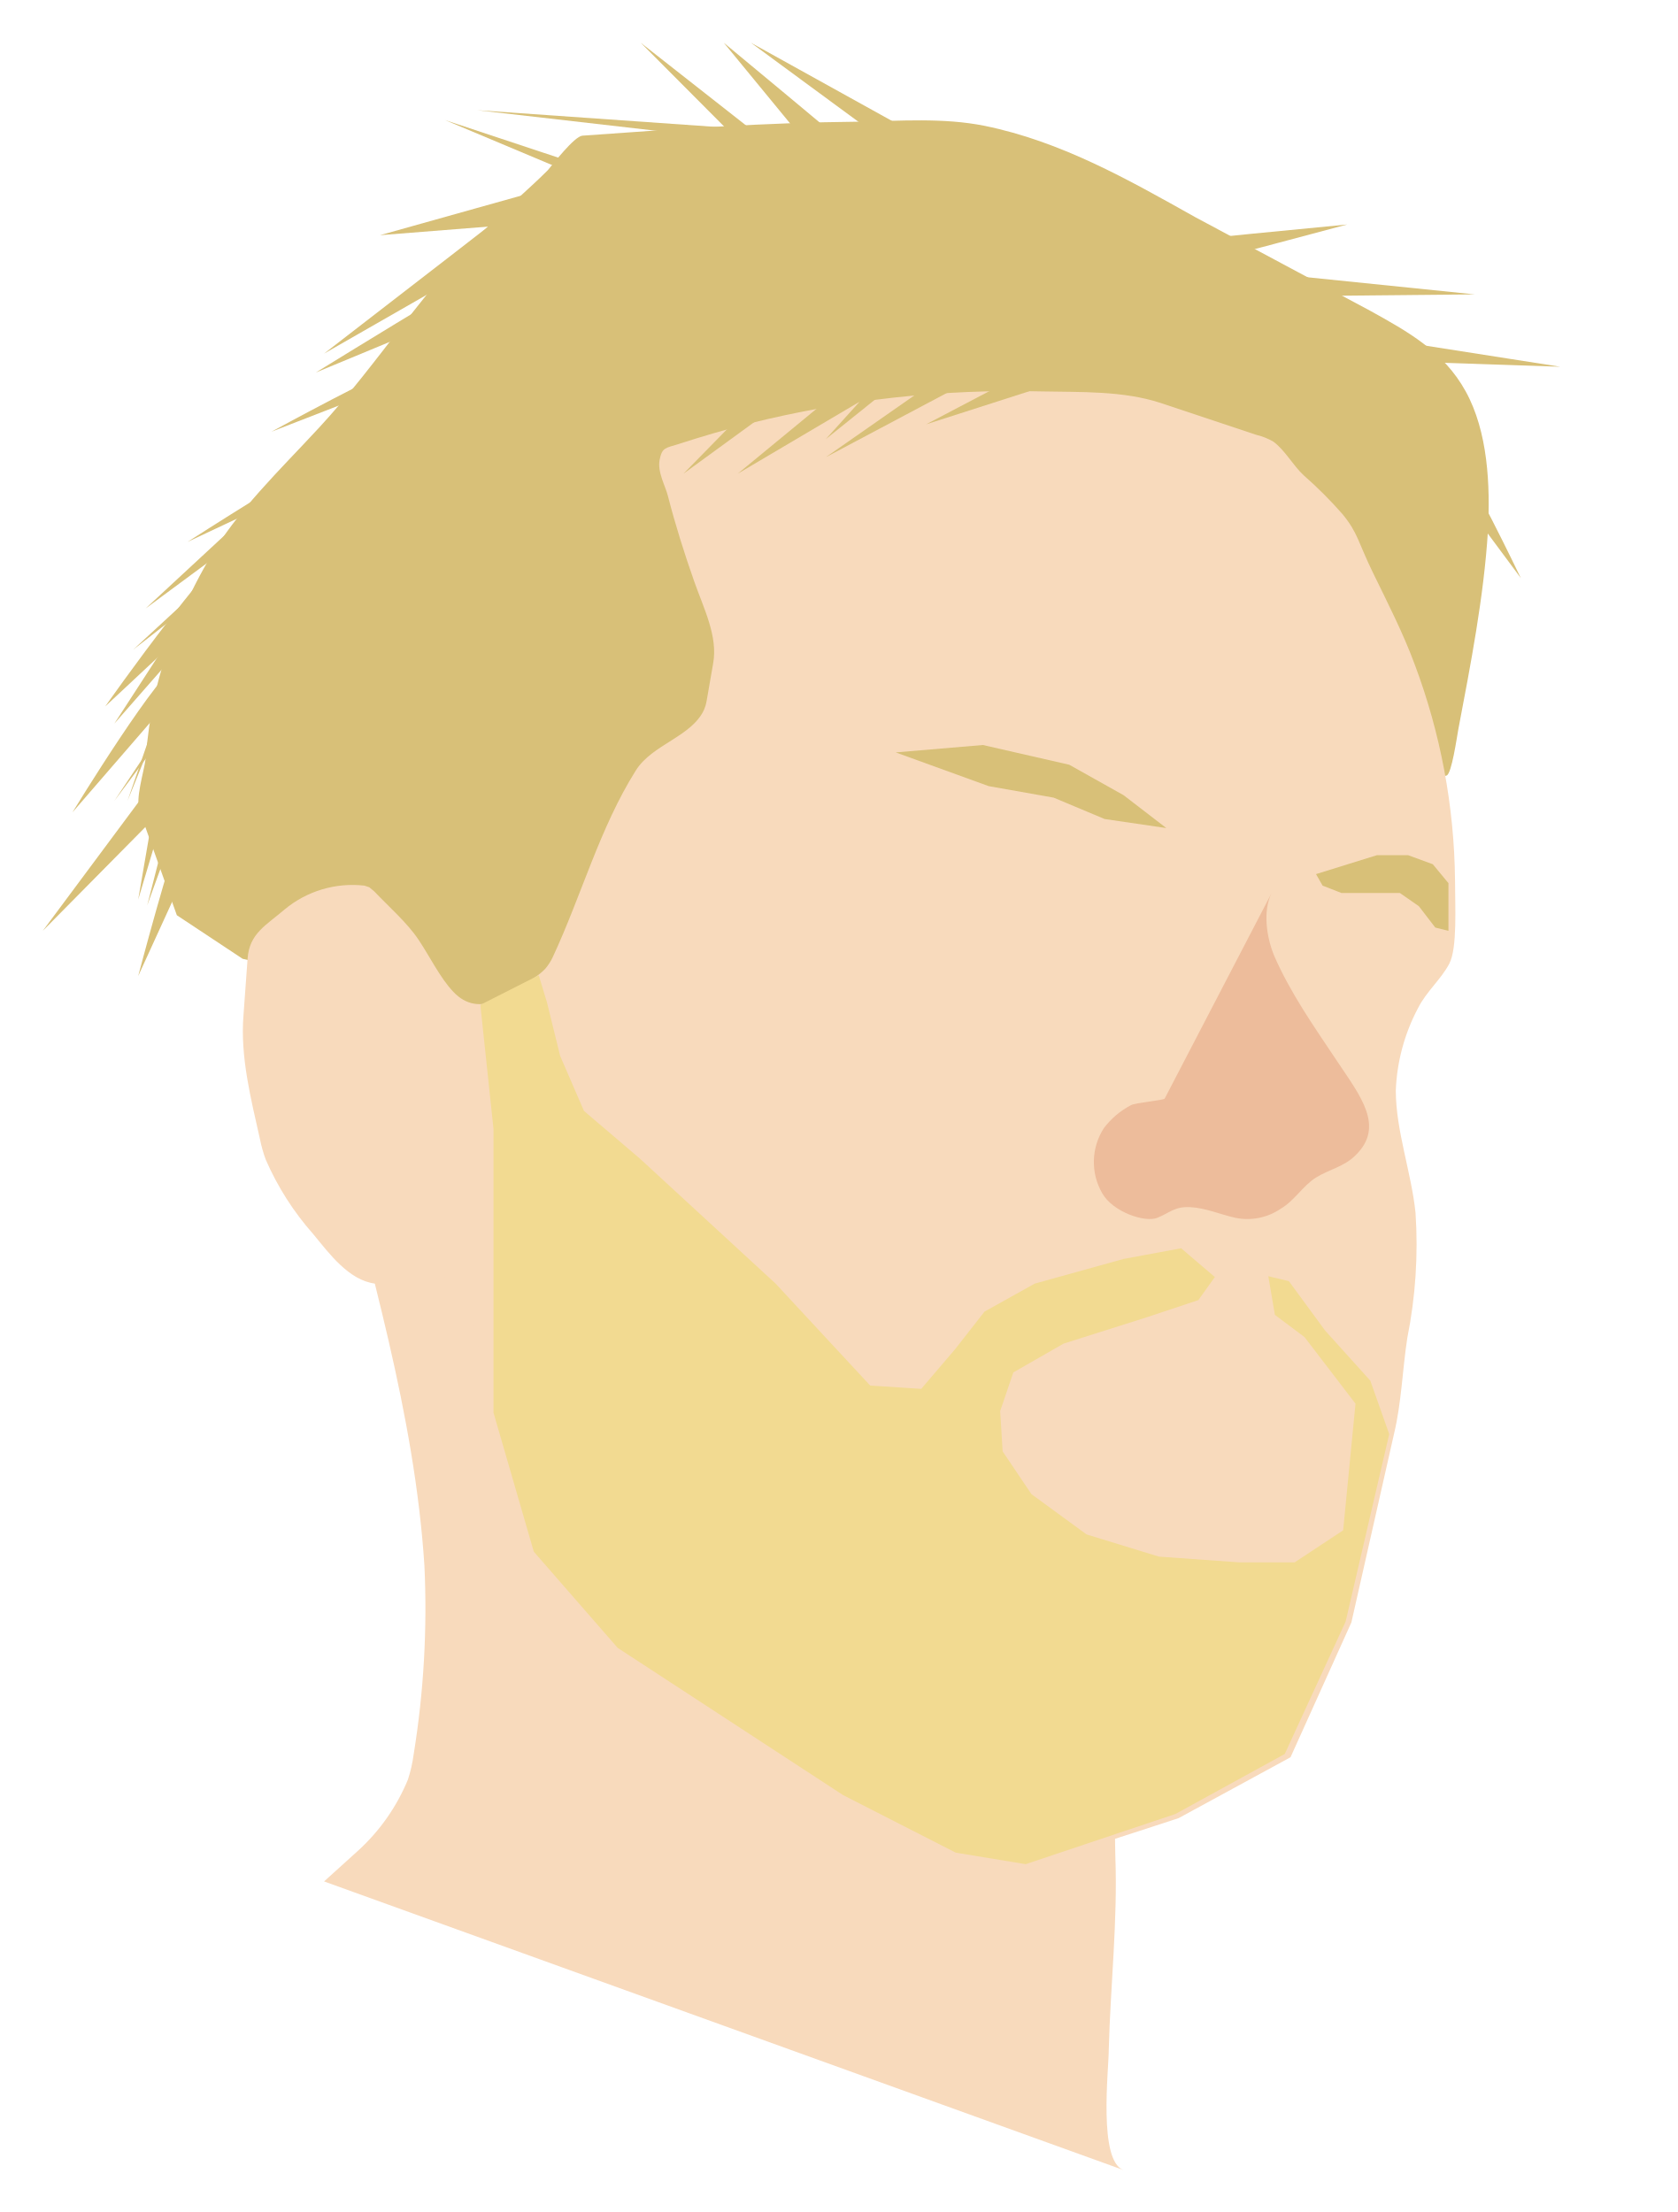
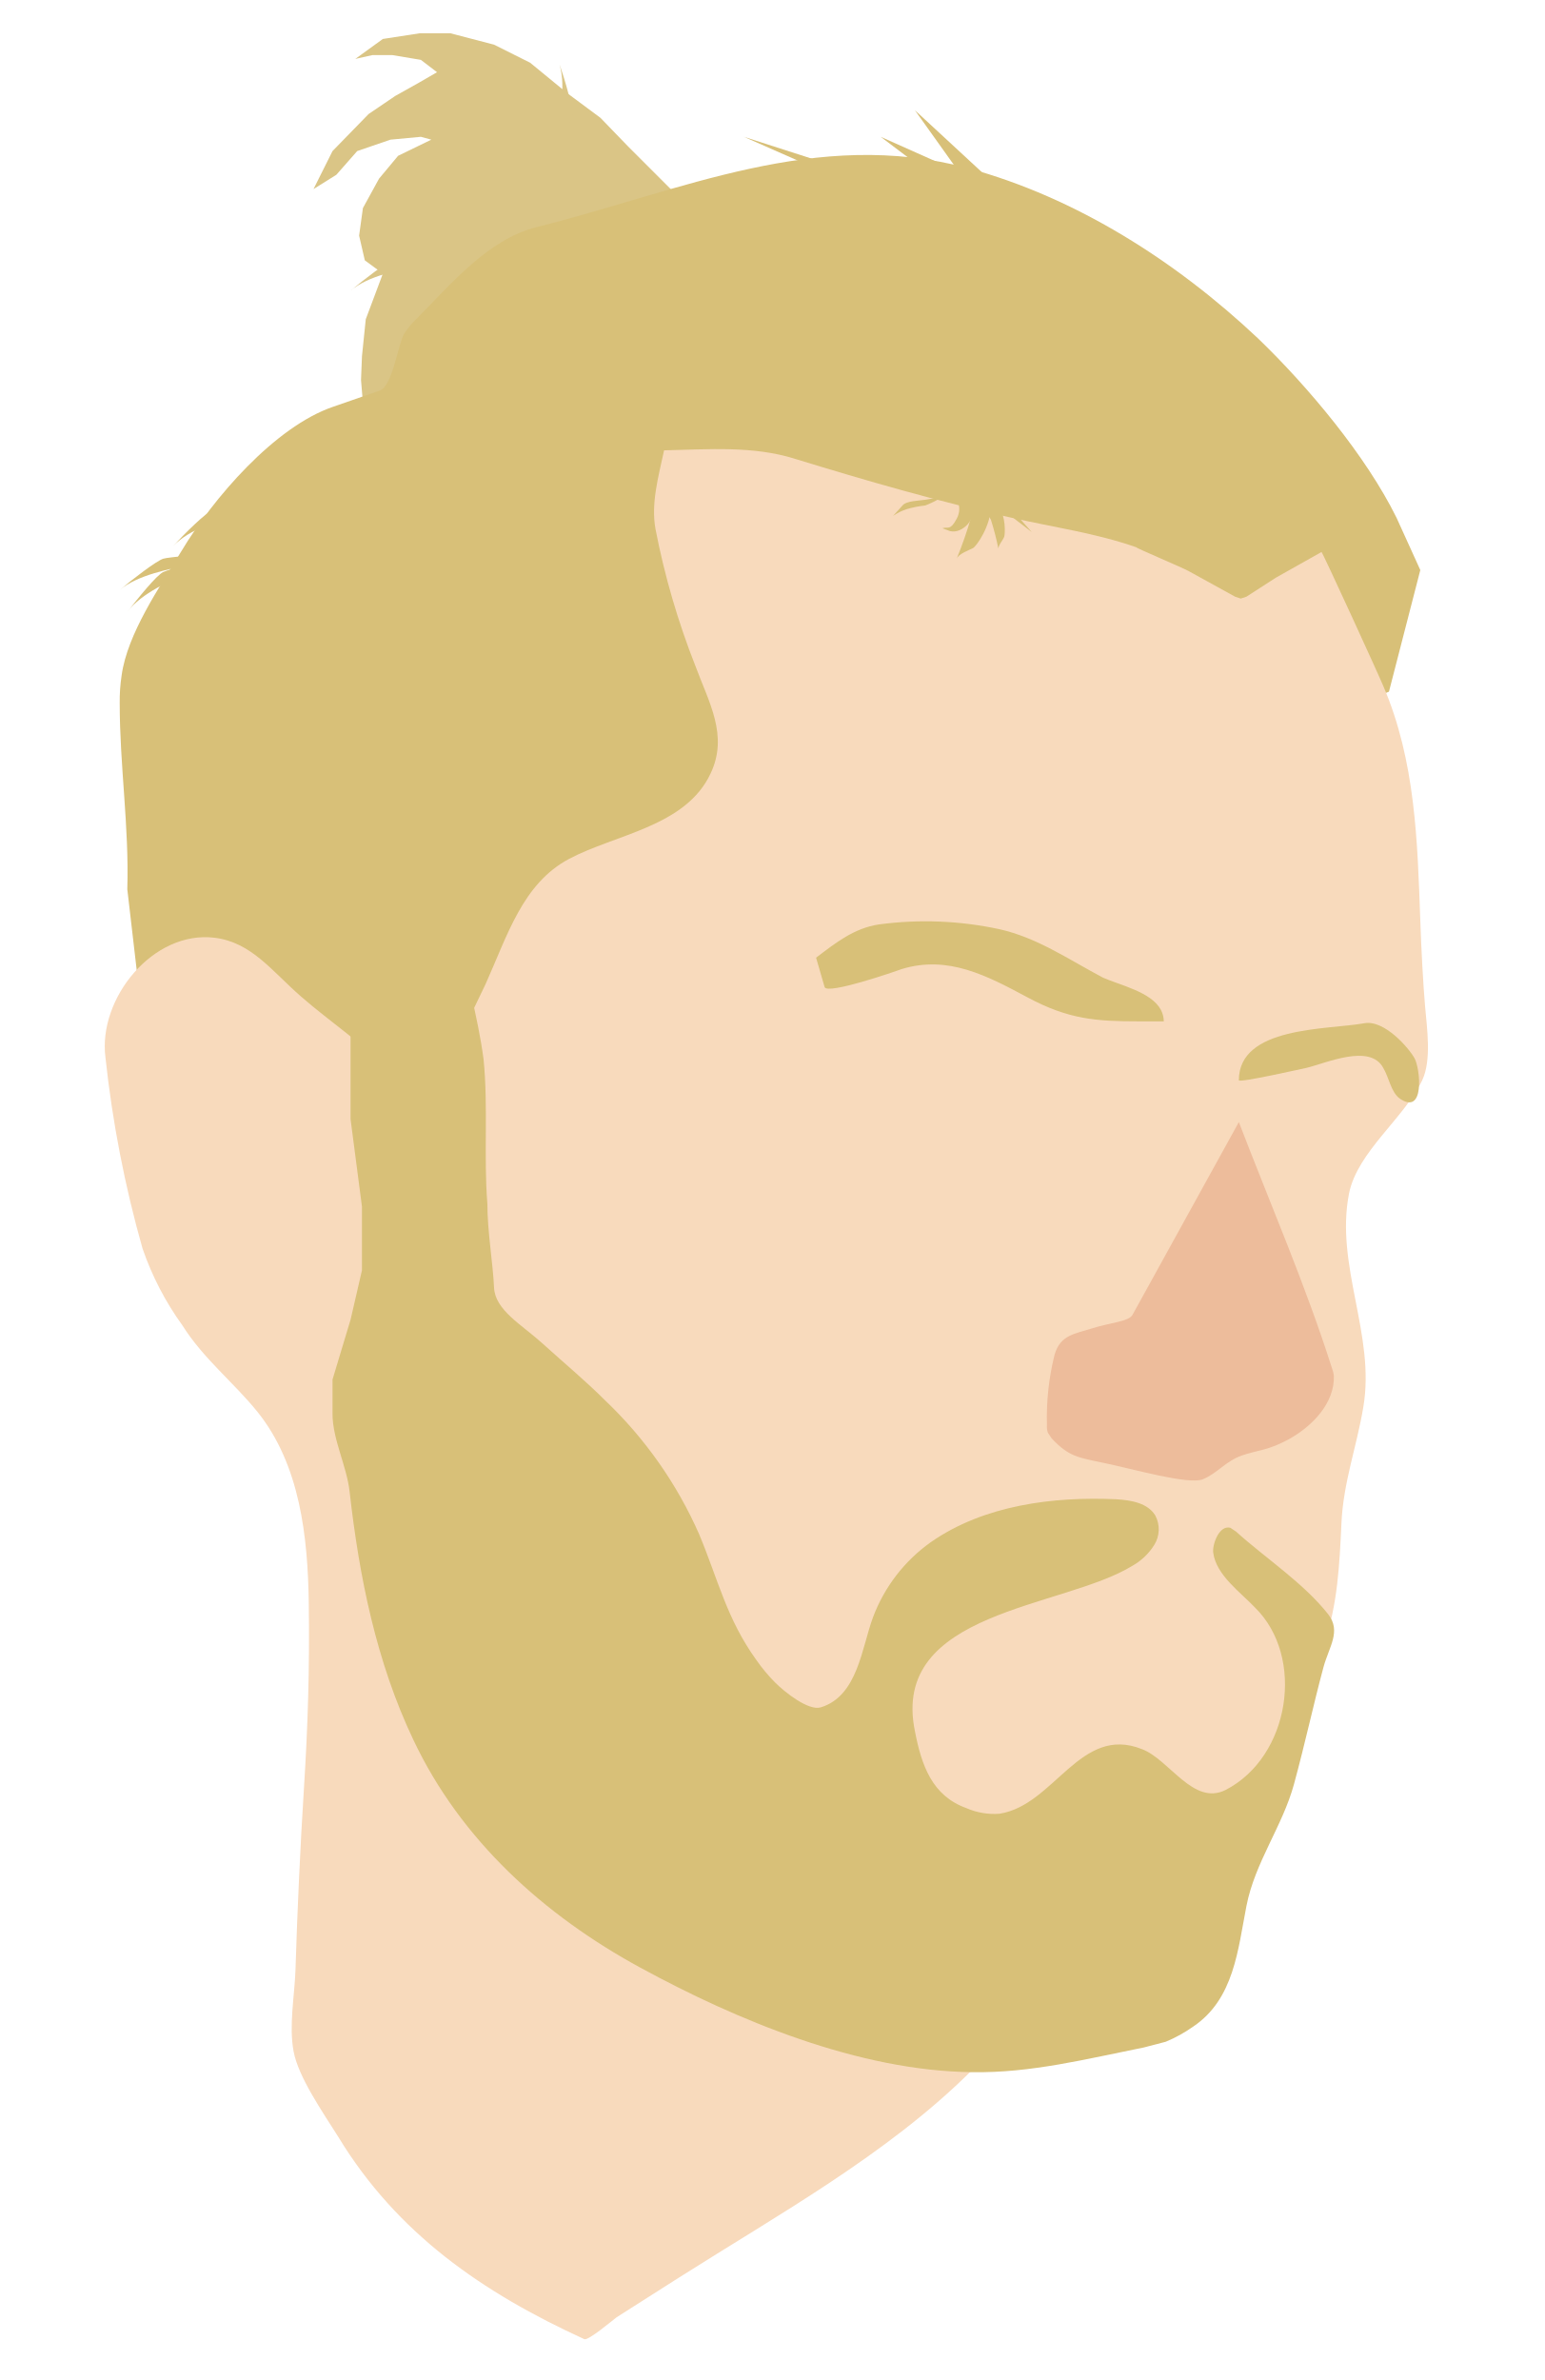
- <svg xmlns="http://www.w3.org/2000/svg" viewBox="0 0 204 269">
+ <svg xmlns="http://www.w3.org/2000/svg" viewBox="0 0 162.6 250.5">
  <defs>
-     <style>.cls-1{fill:#d8c078;}.cls-2{fill:#f8dabc;}.cls-3{fill:#f2da91;}.cls-4{fill:#edbc9b;}</style>
+     <style>.cls-1{fill:#dac586;}.cls-2{fill:#d8c078;}.cls-3{fill:#f8dabc;}.cls-4{fill:#edbc9b;}</style>
  </defs>
  <g id="Jacob_Avatar" data-name="Jacob Avatar">
-     <path class="cls-1" d="M104.3,14.8c-11.2.1-22.4.9-33.5,1.7-1,.1-3.6,3.5-4.2,4.2-2.2,2.2-4.7,4.3-6.9,6.5C51.8,34.7,46.1,44.1,38.8,52c-4.8,5.2-10,10.1-13.5,16.2a59.3,59.3,0,0,0-6.5,16.4,62.1,62.1,0,0,0-1.1,7.7c-.2,1.6-1.3,4.9-.7,6.4l4.5,12.6,8,5.3L62.1,124l71-66.5,39.8,36.2c.6.1,2.4.9,3,.6s1.2-4.5,1.4-5.6c1.5-7.9,3.1-16.1,3.6-24.1.3-5.6,0-12.1-2.7-17s-7.1-7.3-11.6-9.8L145.3,26.4c-8.2-4.6-16.3-9.2-25.6-11.1C114.7,14.3,109.5,14.7,104.3,14.8Z" />
-     <path class="cls-2" d="M40.5,136.2c4.4,17.9,9.9,35.7,11.1,54.2a110.9,110.9,0,0,1-1.3,22.9,17.8,17.8,0,0,1-.7,3.1,24.1,24.1,0,0,1-6,8.6l-4.2,3.8,97.2,35.1c-3.1-1.1-1.8-12.2-1.8-14.6.2-7.8,1.1-15.7.8-23.6-.1-4.2,0-8.4,0-12.7,0-1.5,1-11.3.1-11.9Z" />
-     <path class="cls-2" d="M50.9,114.3c-1.4-2.1-3.6-4-5.4-5.9l-.6-.5-.6-.2a12.9,12.9,0,0,0-9.7,2.9c-2.2,1.9-4.3,2.9-4.5,6l-.5,6.9c-.4,5,.9,10.1,2,15a16.9,16.9,0,0,0,.7,2.5,34.3,34.3,0,0,0,5.8,9.1c1.9,2.3,4.3,5.6,7.5,6,1,.1,10.5-1.1,10.6-.8l3.6,15.8,4.8,17,10,12.4,27.1,17.8,14.4,7.2s7.8,1.4,8.7,1.4,18.5-5.8,18.5-5.8l13.6-7.4,7.4-16.4,5.2-23c.9-3.8,1-7.7,1.6-11.6a57.9,57.9,0,0,0,1-15.2c-.5-4.9-2.4-10-2.4-14.9a23.3,23.3,0,0,1,2.7-10c1-2,2.8-3.5,3.8-5.4s.7-7,.7-10.2A76.8,76.8,0,0,0,172,80.8c-1.4-3.8-3.3-7.5-5.1-11.2s-1.8-4.8-3.7-7.1a50.9,50.9,0,0,0-4.7-4.7c-1.3-1.2-2.3-3.1-3.7-4.1a7.4,7.4,0,0,0-2-.8L141.1,49c-4.6-1.5-9.7-1.3-14.5-1.4a132.4,132.4,0,0,0-35.5,3.9q-4.3,1.1-8.6,2.5c-1.6.5-2,.4-2.3,1.9s.7,3.2,1,4.4c.9,3.5,2,7,3.2,10.4s2.9,6.7,2.3,10l-.8,4.6a4.3,4.3,0,0,1-.3,1c-1.5,3.3-6.3,4.2-8.3,7.4-4.4,7-6.6,15.2-10.1,22.7a6.1,6.1,0,0,1-.9,1.4,6.3,6.3,0,0,1-1.2,1c-3,2.1-6.8,5.2-10,1.8C53.5,118.9,52.3,116.4,50.9,114.3Z" />
-     <polygon class="cls-3" points="58.4 122.2 60 137.3 60 158.8 60 171.8 64.9 188.7 75.1 200.4 102.5 218.3 116.2 225.3 124.7 226.7 142.9 220.6 156.2 213.3 163.6 197.2 168.9 174.4 166.6 167.9 161.1 161.8 156.7 155.8 154.2 155.2 155 159.9 158.6 162.6 164.8 170.7 163.3 186.1 157.4 190 150.7 190 140.9 189.3 132.1 186.6 125.4 181.7 121.9 176.5 121.6 171.6 123.2 166.9 129.3 163.4 139.4 160.2 145.7 158.1 147.7 155.3 143.6 151.8 136.6 153.1 125.8 156.1 119.7 159.5 116.1 164.1 112 168.9 105.8 168.5 94.3 156.1 77.8 140.9 71 135.1 68.1 128.4 66.5 121.9 65.5 118.6 58.4 122.2" />
-     <polygon class="cls-1" points="108.9 91.5 119.5 90.6 130 93 136.6 96.7 141.8 100.7 134.3 99.6 128.1 97 120.2 95.6 108.9 91.5" />
-     <polygon class="cls-1" points="160 106.3 167.4 104 171.2 104 174.2 105.1 176.1 107.4 176.1 113.2 174.5 112.8 172.5 110.2 170.2 108.6 167.5 108.6 163.1 108.6 160.8 107.7 160 106.3" />
-     <path class="cls-4" d="M154.6,108.6c-1.1,2.2-.6,5.4.3,7.6,2,4.6,4.9,8.7,7.7,12.9s5.8,7.9,2.2,11.4c-1.4,1.4-3.2,1.7-4.8,2.7s-2.6,2.8-4.3,3.8a7.2,7.2,0,0,1-5.5,1.1c-1.8-.4-3.6-1.2-5.5-1.3s-2.5.7-4,1.3-5.4-.7-6.7-3a7.6,7.6,0,0,1,.2-7.9,9.9,9.9,0,0,1,3.3-2.8c.5-.3,4-.6,4.1-.8Z" />
-     <path class="cls-1" d="M71.7,17.9c-.8.8-32.3,25.1-32.3,25.1l41.9-24Z" />
-     <path class="cls-1" d="M48.8,44.6c-1.5.1-15.8,7.9-15.8,7.9l24.2-9.4Z" />
-     <path class="cls-1" d="M33,61.7c-6,3.9-20.2,24.2-20.2,24.2L46.2,54.7Z" />
-     <polygon class="cls-1" points="22 90.6 5.2 113.2 38.4 79.6 22 90.6" />
-     <path class="cls-1" d="M21.8,102c-.8.8-5,16.7-5,16.7l12.8-28Z" />
-     <path class="cls-1" d="M21.8,80.8c-2,0-13,18-13,18L30.6,73.6Z" />
-     <path class="cls-1" d="M40,55.6c-1-.1-17.2,10.3-17.2,10.3L51.3,52.5Z" />
-     <path class="cls-1" d="M103.2,17.9C102.6,17.3,88,5.2,88,5.2l15.2,18.5Z" />
-     <polygon class="cls-1" points="95.6 19.1 77.9 5.2 101.2 28.6 95.6 19.1" />
-     <polygon class="cls-1" points="83.3 18.2 46.2 28.6 87.8 25.3 83.3 18.2" />
-     <polygon class="cls-1" points="77.9 22.5 54.1 14.6 77.9 24.6 77.9 22.5" />
-     <path class="cls-1" d="M70,26.7c-.8-.4-31.6,18.6-31.6,18.6L74.1,30.5Z" />
-     <polygon class="cls-1" points="110.6 15.9 91.3 5.2 113.6 21.6 110.6 15.9" />
-     <polygon class="cls-1" points="93.7 15.9 58 13.4 102.4 18.5 93.7 15.9" />
-     <path class="cls-1" d="M140.2,29.7c.6-.2,23.6-2.4,23.6-2.4l-18.8,5Z" />
-     <polygon class="cls-1" points="153.9 33.2 179.3 35.8 148.5 36.1 153.9 33.2" />
-     <polygon class="cls-1" points="169.9 41.5 189.7 44.6 160 43.6 169.9 41.5" />
-     <path class="cls-1" d="M176.9,55.6c1.2.5,8,14.7,8,14.7L171.7,52.5Z" />
-     <polygon class="cls-1" points="124.7 42.7 100.4 55.6 122.9 39.9 124.7 42.7" />
-     <polygon class="cls-1" points="97.7 42.7 83.1 57.6 105.2 41.5 97.7 42.7" />
-     <polygon class="cls-1" points="107.3 43.1 89.7 57.6 121.7 38.7 107.3 43.1" />
-     <polygon class="cls-1" points="136.6 43.9 112.6 51.6 136.6 39 136.6 43.9" />
-     <polygon class="cls-1" points="112.6 43.6 100.4 53.4 112.6 39.9 112.6 43.6" />
-     <polygon class="cls-1" points="18.9 89.9 13.9 97.4 21.8 86.8 18.9 89.9" />
-     <polygon class="cls-1" points="18.3 100.7 16.8 109.4 20.5 97 18.3 100.7" />
-     <path class="cls-1" d="M21.8,99.8c-.3.2-3.9,10.3-3.9,10.3l3.5-13.7Z" />
-     <polygon class="cls-1" points="18.6 88.4 15.5 97.4 19.8 86.8 18.6 88.4" />
-     <polygon class="cls-1" points="27.3 65.1 17.7 74 38.8 58.4 27.3 65.1" />
-     <polygon class="cls-1" points="26.7 69.3 16.2 79 32.6 66.2 26.7 69.3" />
-     <polygon class="cls-1" points="22.4 78.3 13.9 88 25 70.9 22.4 78.3" />
+     <polygon class="cls-1" points="71.2 20.5 66.1 15.4 63.2 12.4 59.7 9.8 55.8 6.6 52 4.7 47.4 3.5 44.2 3.5 40.3 4.1 37.4 6.2 39.2 5.8 41.3 5.8 44.3 6.3 46 7.6 44.1 8.7 41.6 10.1 38.8 12 35 15.9 33 19.9 35.4 18.4 37.6 15.9 41.1 14.7 44.3 14.4 45.4 14.7 41.9 16.4 39.9 18.8 38.2 21.9 37.8 24.8 38.4 27.4 40.3 28.8 38.5 33.6 38.1 37.5 38 40 38.3 43.6 71.2 20.5" />
+     <path class="cls-2" d="M40,41.1l-4.9,1.7c-6.2,2.1-12.7,9.7-16,15.2-2.3,3.8-5.7,8.7-6.3,13.1a17.9,17.9,0,0,0-.2,2.9c0,6.6,1,13,.8,19.6l1,8.6L44,114.7,146.2,72.8,149.5,60,147,54.5c-3.2-6.5-9.3-13.8-14.6-18.9-8.6-8.1-19.1-14.8-30.5-17.9-16-4.3-30.2,2.4-45.4,6.2-5.2,1.3-9.1,6.1-12.8,9.8a7.5,7.5,0,0,0-1.2,1.5C41.9,36.3,41.3,40.6,40,41.1Z" />
+     <path class="cls-3" d="M27.1,148.6c4.5,5.6,5.3,13.2,5.4,20.1s-.1,13.1-.5,19.4-.7,12.9-.9,19.3c-.1,2.7-.7,5.8-.2,8.5s3,6.3,4.7,9c6.2,10.2,15.2,16.4,25.9,21.3.4.2,3-2,3.4-2.3l6.6-4.2c10.4-6.6,21.8-12.9,30.6-21.6l6.2-1.3,6.9-.9,7.3-1.7,4.8-3.4,2.2-5.8,1.7-7.8,2.2-4.9,2.4-6.7,1.7-7.5,1.9-5.2c1.4-4,1.6-8.3,1.8-12.6s1.6-8,2.3-12.2c1.3-7.6-3-14.9-1.5-22.5.9-4.4,5.8-7.9,7.7-11.9,1-2.1.5-5.5.3-7.8s-.4-6-.5-9c-.3-8.3-.5-16.8-3.9-24.7-.4-1-6.4-14.1-6.5-14.1l-4.8,2.7-3.1,2-.6.2-.6-.2-4.9-2.7c-.5-.3-5.5-2.4-5.5-2.5-4.3-1.5-8.7-2.1-13.1-3.1-7.7-1.7-15.3-3.9-22.8-6.2-4.4-1.4-9.2-1-13.8-.9-.6,2.8-1.4,5.6-.9,8.3a81.3,81.3,0,0,0,4.2,14.4c1.4,3.8,3.5,7.3,1.6,11.3-2.6,5.6-10,6.4-14.9,9s-6.5,8.1-8.8,13.2l-2.4,5-4.1,4.3H41.2c-2.9-3-6.4-5.3-9.5-8s-5.2-5.7-9.1-6.2c-6.5-.8-12.3,6.4-11.5,12.6a120.9,120.9,0,0,0,3.9,20.1,31,31,0,0,0,4.2,8.1C21.4,143,24.6,145.5,27.1,148.6Z" />
+     <path class="cls-2" d="M36.9,108.6v9.2l1.2,9.2v6.7l-1.2,5.2-1.9,6.3v3.6c0,2.7,1.5,5.5,1.8,8.2,1,8.9,2.8,17.9,6.7,26.1,5,10.6,13.8,18.5,23.9,24s23,10.9,35,11c6.1.1,12-1.4,18-2.6l2.3-.6a14.9,14.9,0,0,0,2.9-1.6c4.3-2.9,4.7-8.1,5.6-12.7s3.8-8.4,5-12.8,2-8.2,3.1-12.3c.6-2.2,1.9-3.8.5-5.6-2.6-3.3-6.6-5.9-9.7-8.7l-.6-.4c-1.2-.3-1.9,1.8-1.8,2.6.3,2.4,2.9,4.2,4.4,5.8,5.3,5.2,3.7,15.7-3.1,19.2-3.4,1.7-5.9-3.2-8.8-4.3-6.5-2.6-9.2,5.9-15,6.8a7.3,7.3,0,0,1-3.5-.6c-3.6-1.3-4.7-4.5-5.4-8.1-2.6-12.7,15.6-12.9,22.9-17.4a6.4,6.4,0,0,0,2.3-2.2,3.1,3.1,0,0,0,.1-3.1c-.8-1.3-2.5-1.6-4.1-1.7-6.6-.3-13.9.6-19.5,4.5a17,17,0,0,0-6.1,7.9c-1.2,3.2-1.6,8.3-5.5,9.5-1.3.4-3.8-1.6-4.8-2.6a17.5,17.5,0,0,1-2-2.4c-3.1-4.3-4-8.4-6-13.2a43.8,43.8,0,0,0-9.9-14.1c-2.1-2.1-4.4-4-6.6-6s-5-3.5-5.1-5.9-.7-5.9-.7-8.8c-.4-5,.1-10.2-.4-15.2-.3-2.3-.8-4.6-1.3-6.8l-1.2,2.7-2.3,2.2-2.5,2.5-3.6-.5Z" />
+     <path class="cls-2" d="M122.2,106.3c-1-1.9-4.3-2.6-6.1-3.4-3.6-1.9-6.9-4.2-10.9-5.1a36.9,36.9,0,0,0-12.7-.5c-2.6.4-4.5,1.9-6.6,3.5l.9,3.1c.3.8,7.3-1.6,8.1-1.9,4.9-1.5,9,.7,13.3,3s7.2,2.5,11.7,2.5h2.6A2.7,2.7,0,0,0,122.2,106.3Z" />
+     <path class="cls-2" d="M143.6,107.7c-3.9.7-13.2.3-13.2,6,0,.3,6.6-1.2,7.1-1.3,2.1-.5,6.7-2.6,8.1,0,.6,1,.8,2.5,1.7,3.2,2.7,1.9,2.2-3.1,1.6-4.2S145.7,107.3,143.6,107.7Z" />
+     <path class="cls-4" d="M130.4,118.1c3.3,8.6,7,17.1,9.8,25.9a3,3,0,0,1,.2.8c.1,2.9-2.3,5.3-4.6,6.6s-3.4,1.2-5.1,1.8-2.6,1.9-4.1,2.5-7.4-1.1-10.3-1.7-3.8-.7-5.6-2.6l-.4-.6a1.9,1.9,0,0,1-.1-.8,27.3,27.3,0,0,1,.8-7.4c.6-2.1,2.1-2.2,4-2.8s3.8-.7,4.2-1.4Z" />
+     <path class="cls-2" d="M21.3,58c-.4.5-3.4.6-4.1.8s-3.3,2.2-4.6,3.3c1.9-1.6,5.2-2.2,7.6-2.7Z" />
+     <path class="cls-1" d="M45.6,26.5c-.4.5-3.4.6-4.1.8s-3.3,2.2-4.6,3.3C38.8,29,42,28.4,44.4,28Z" />
+     <path class="cls-1" d="M59.3,16.4c-.3-.6.7-3.4.9-4.1s-.7-3.8-1.3-5.5c.7,2.4,0,5.6-.5,8Z" />
+     <path class="cls-2" d="M26.4,52.5c-.4.6-3.3,1-4,1.2s-3,2.5-4.2,3.8c1.7-1.8,4.9-2.8,7.3-3.5Z" />
+     <path class="cls-2" d="M21.1,58.5c-.3.6-3.2,1.4-3.9,1.7s-2.7,2.8-3.8,4.2c1.5-2,4.6-3.3,6.8-4.3Z" />
+     <path class="cls-2" d="M98.9,48.2l2.1,3.2c.7,1.1,1.5,1.7,1.2,3.1a41.8,41.8,0,0,1-1.5,4.3c.2-.5,1.3-.9,1.7-1.1s1.9-2.4,1.9-4.4a2.8,2.8,0,0,0-.1-1c-.3-.9-2.4-1.9-3.2-2.5A9,9,0,0,1,98.9,48.2Z" />
+     <path class="cls-2" d="M100,52.3l2.4,1.1c.8.4,1.5.5,1.9,1.3a29.3,29.3,0,0,1,.8,3.1c-.1-.3.5-1,.6-1.3s.2-2.1-.6-3.3l-.4-.6c-.6-.4-2.1-.2-2.8-.3A6.3,6.3,0,0,1,100,52.3Z" />
+     <path class="cls-2" d="M99.9,51.1c.7,1.1,1.5,2.2.8,3.5s-.9.8-1.5,1l.8.3a1.6,1.6,0,0,0,1-.1,2.5,2.5,0,0,0,1.4-1.6,2.1,2.1,0,0,0-.2-1.7,4,4,0,0,0-.9-.6C101,51.8,100.1,51.5,99.9,51.1Z" />
+     <polygon class="cls-2" points="102.5 21.8 92.7 14.4 99.2 17.3 102.5 21.8" />
+     <polygon class="cls-2" points="105.5 24.5 96.3 11.6 104.3 19 105.5 24.5" />
+     <polygon class="cls-2" points="89.8 18.1 78.3 14.4 86.7 18.1 89.8 18.1" />
+     <polygon class="cls-2" points="106 54 108.6 56 105.5 52.5 106 54" />
+     <path class="cls-2" d="M99.2,52.3l-1.8.3c-.6.1-2,.1-2.4.6l-1,1.1a5.6,5.6,0,0,1,1.4-.7,11.4,11.4,0,0,1,2-.4A10.5,10.5,0,0,0,99.2,52.3Z" />
  </g>
</svg>
